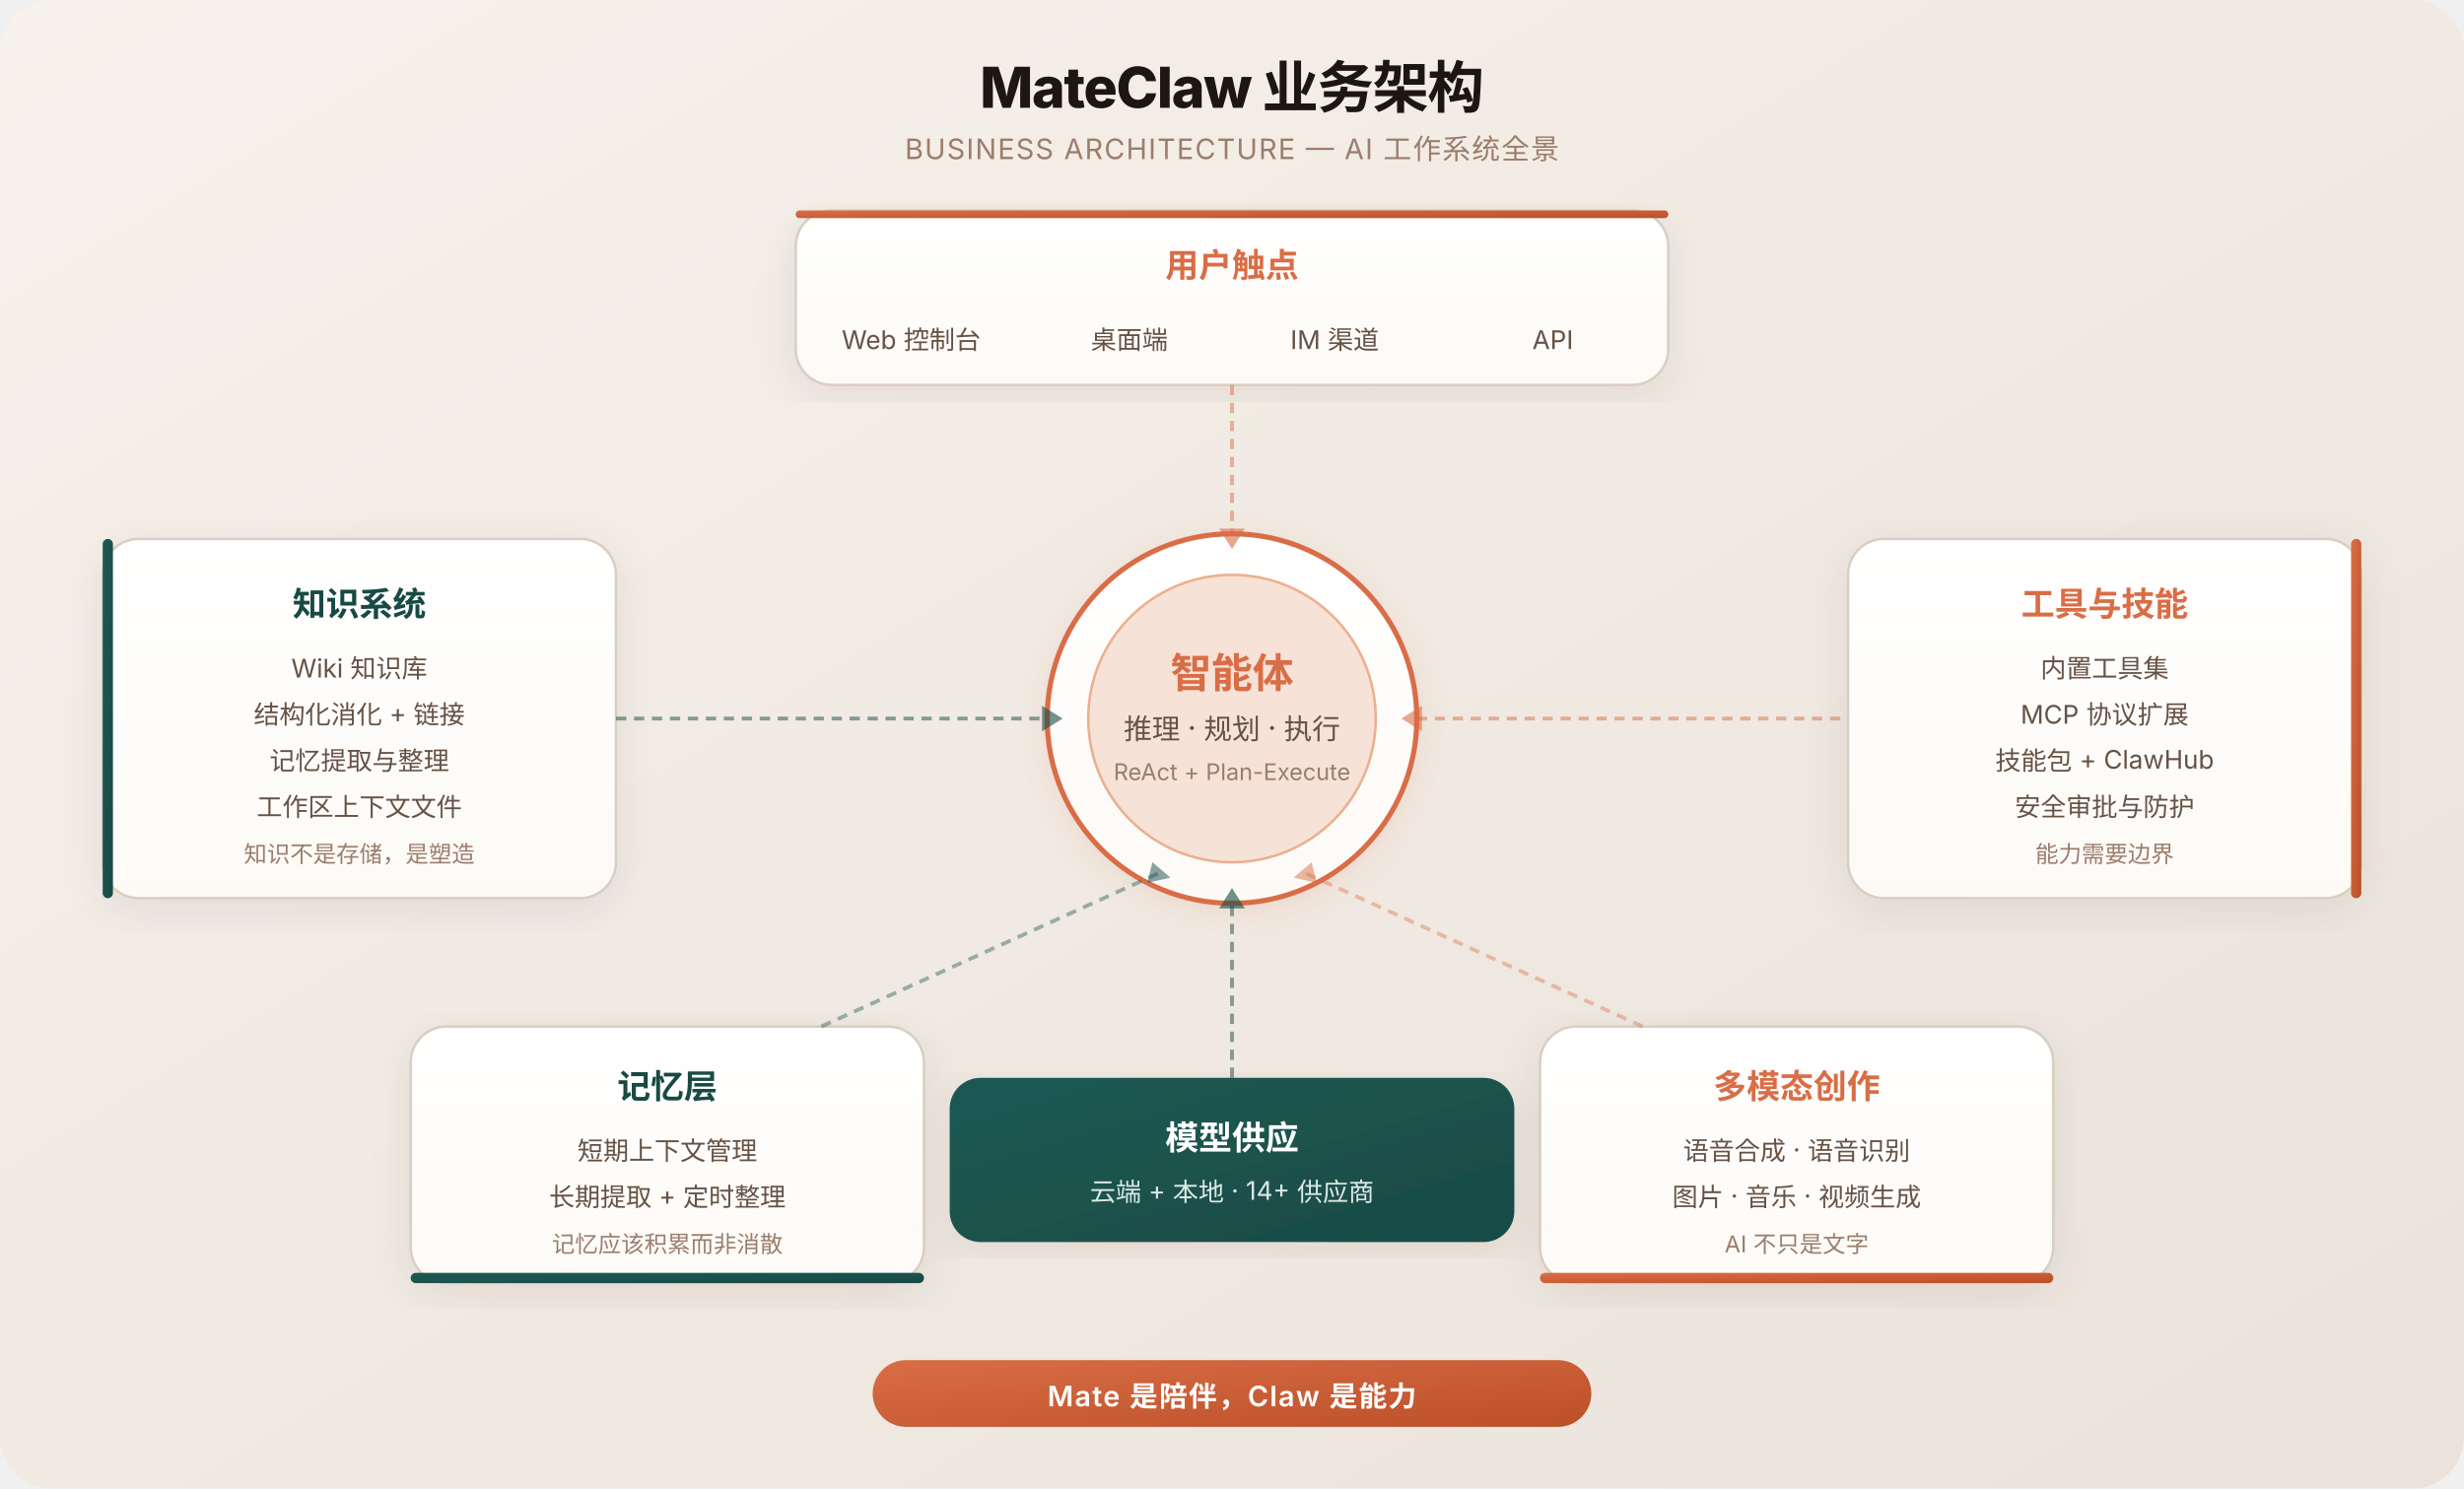
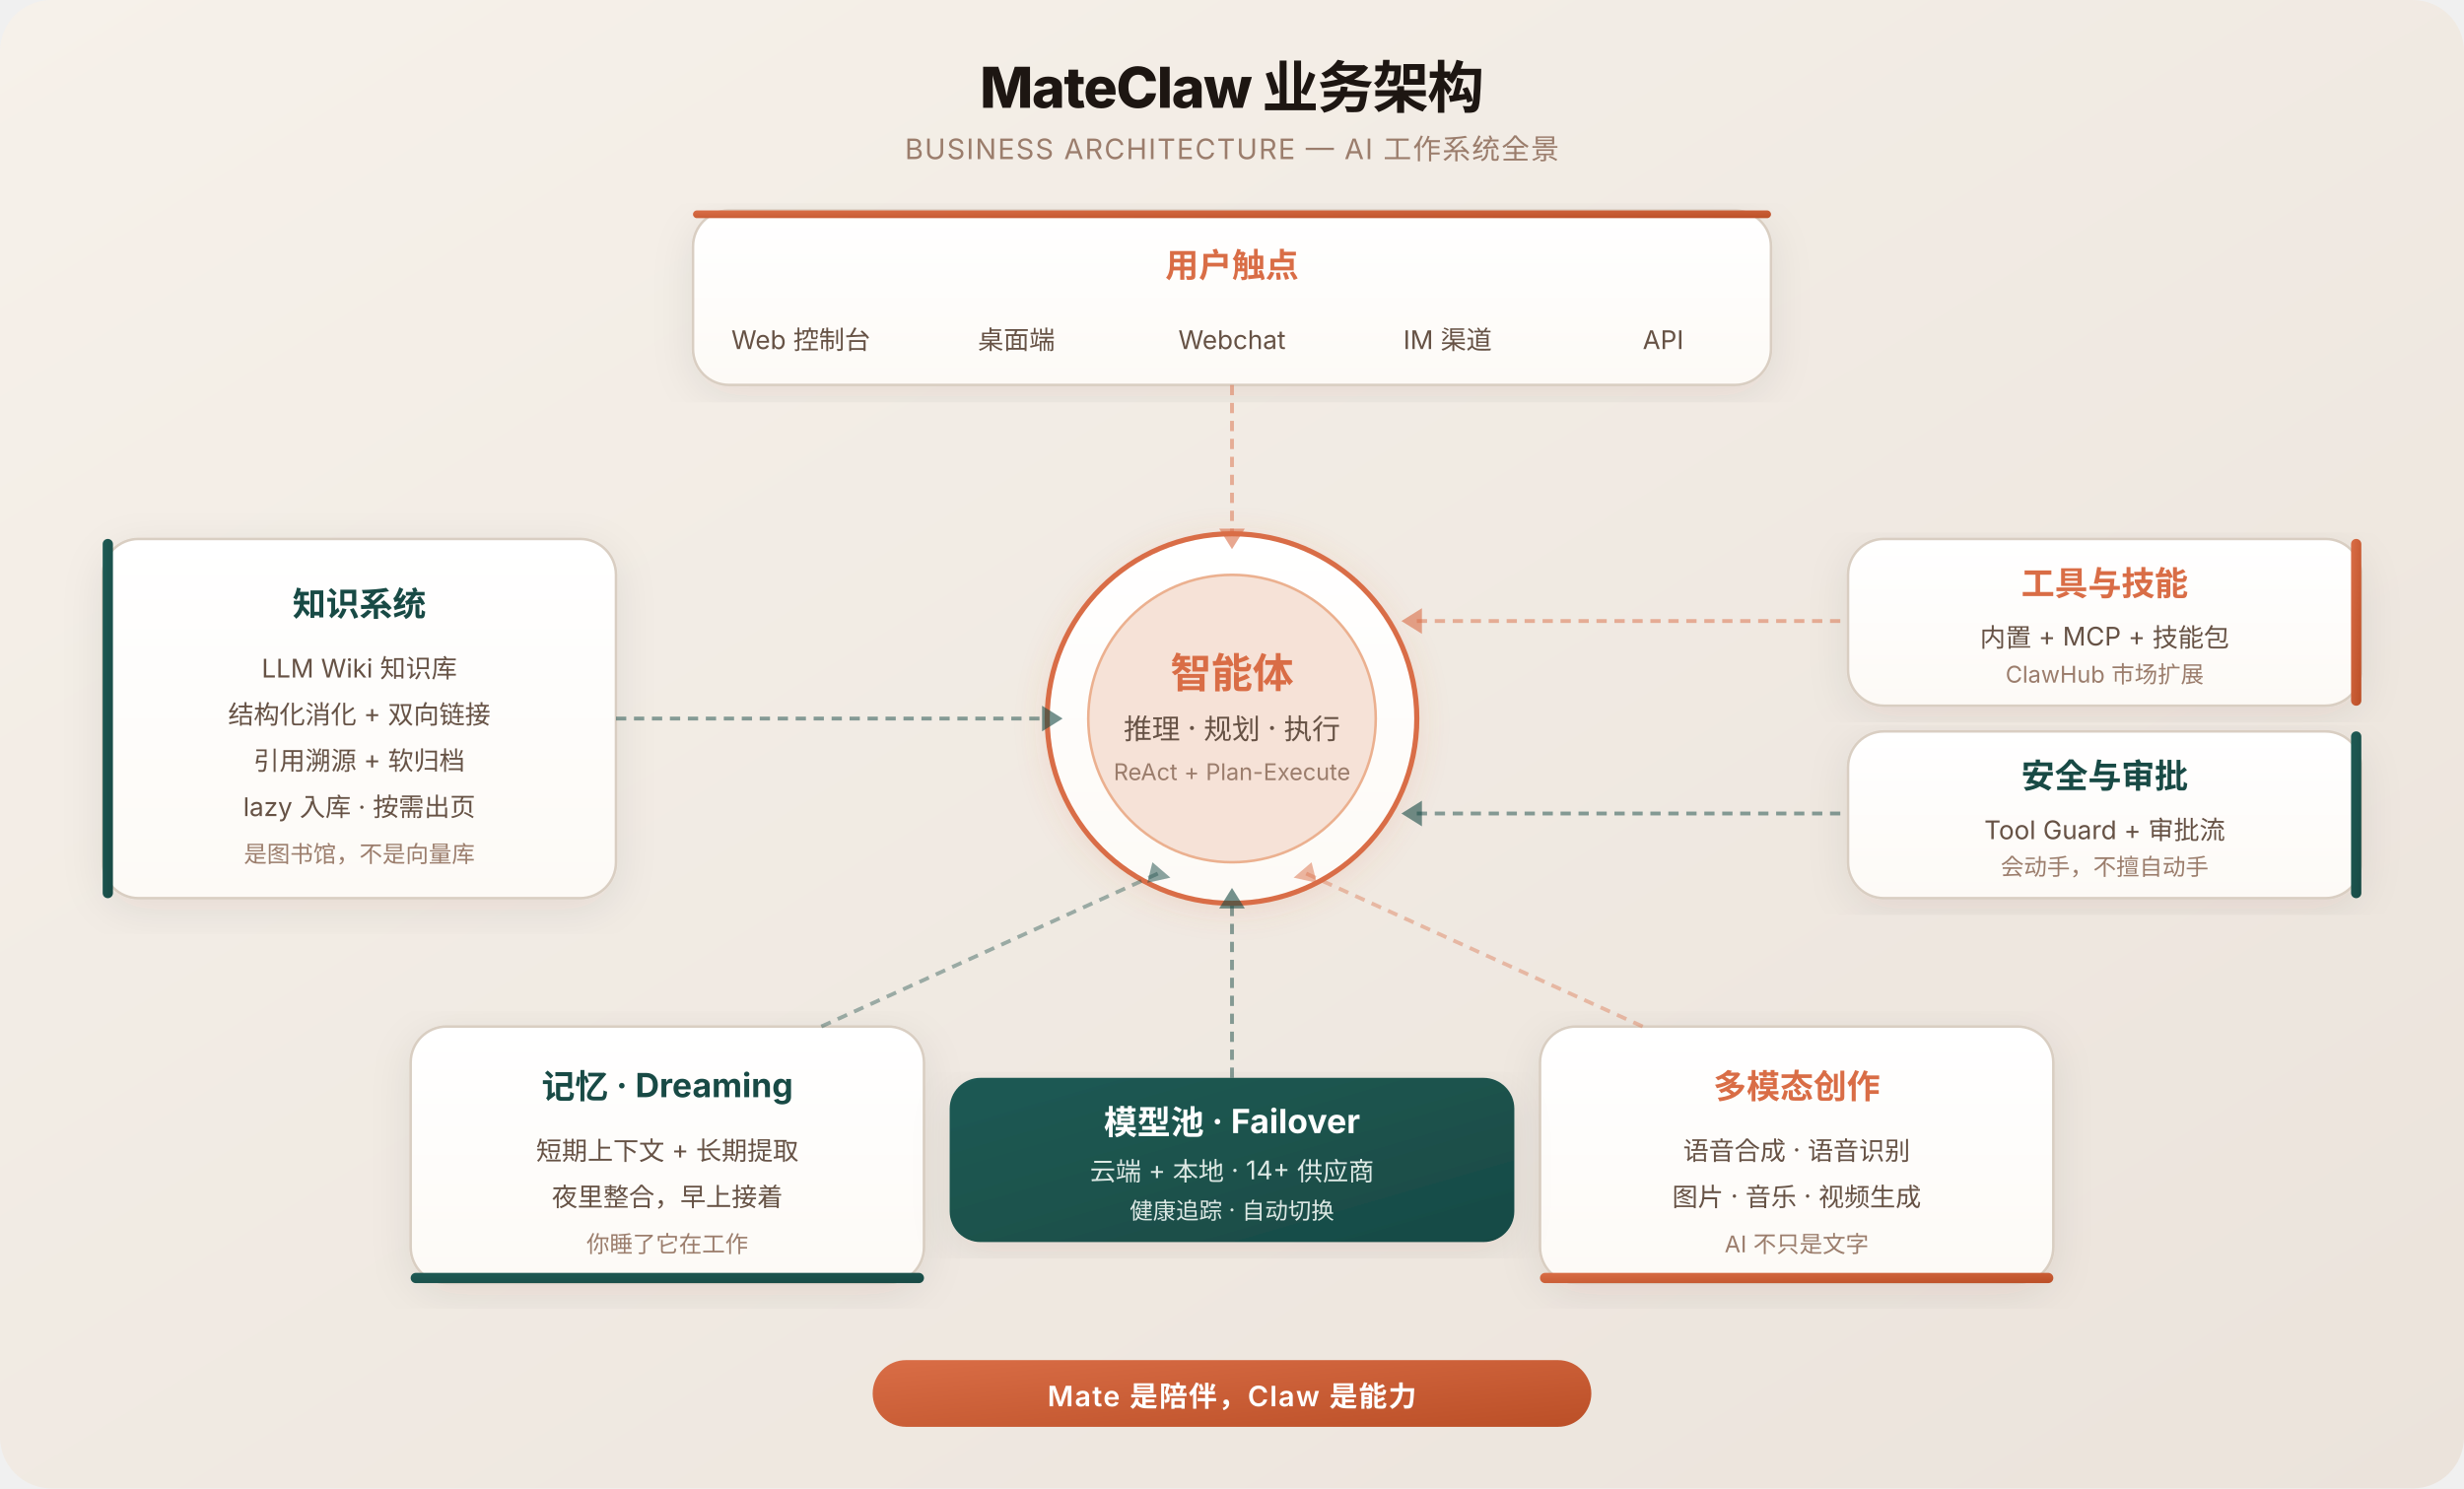
<svg xmlns="http://www.w3.org/2000/svg" viewBox="0 0 960 580" font-family="'Inter','PingFang SC','Microsoft YaHei',sans-serif">
  <defs>
    <linearGradient id="bg" x1="0" y1="0" x2="1" y2="1">
      <stop offset="0%" stop-color="#f6f1ea" />
      <stop offset="100%" stop-color="#ebe3db" />
    </linearGradient>
    <linearGradient id="primary" x1="0" y1="0" x2="1" y2="1">
      <stop offset="0%" stop-color="#d96d46" />
      <stop offset="100%" stop-color="#bb4f27" />
    </linearGradient>
    <linearGradient id="accent" x1="0" y1="0" x2="1" y2="1">
      <stop offset="0%" stop-color="#1e5a54" />
      <stop offset="100%" stop-color="#184a45" />
    </linearGradient>
    <linearGradient id="warm" x1="0" y1="0" x2="0" y2="1">
      <stop offset="0%" stop-color="#ffffff" />
      <stop offset="100%" stop-color="#fdfaf6" />
    </linearGradient>
    <filter id="shadow">
      <feDropShadow dx="0" dy="4" stdDeviation="8" flood-color="#3a2013" flood-opacity="0.08" />
    </filter>
    <filter id="glow">
      <feDropShadow dx="0" dy="2" stdDeviation="6" flood-color="#d96d46" flood-opacity="0.15" />
    </filter>
  </defs>
  <rect width="960" height="580" rx="20" fill="url(#bg)" />
  <text x="480" y="42" text-anchor="middle" font-size="22" font-weight="800" fill="#1d1612" letter-spacing="-0.5">MateClaw 业务架构</text>
  <text x="480" y="62" text-anchor="middle" font-size="11" fill="#9b7d6c" letter-spacing="0.5">BUSINESS ARCHITECTURE — AI 工作系统全景</text>
  <circle cx="480" cy="280" r="72" fill="url(#warm)" stroke="#d96d46" stroke-width="2" filter="url(#glow)" />
  <circle cx="480" cy="280" r="56" fill="#f6e2d7" stroke="#ebb08f" stroke-width="1" />
  <text x="480" y="268" text-anchor="middle" font-size="16" font-weight="800" fill="#d96d46">智能体</text>
  <text x="480" y="288" text-anchor="middle" font-size="11" font-weight="500" fill="#665245">推理 · 规划 · 执行</text>
  <text x="480" y="304" text-anchor="middle" font-size="9" fill="#9b7d6c">ReAct + Plan-Execute</text>
-   <rect x="310" y="82" width="340" height="68" rx="14" fill="url(#warm)" stroke="#d9cec2" stroke-width="1" filter="url(#shadow)" />
-   <rect x="310" y="82" width="340" height="3" rx="1.5" fill="url(#primary)" />
+   <rect x="270" y="82" width="420" height="68" rx="14" fill="url(#warm)" stroke="#d9cec2" stroke-width="1" filter="url(#shadow)" />
+   <rect x="270" y="82" width="420" height="3" rx="1.5" fill="url(#primary)" />
  <text x="480" y="108" text-anchor="middle" font-size="13" font-weight="700" fill="#d96d46">用户触点</text>
-   <text x="355" y="136" text-anchor="middle" font-size="10" fill="#665245">Web 控制台</text>
-   <text x="440" y="136" text-anchor="middle" font-size="10" fill="#665245">桌面端</text>
-   <text x="520" y="136" text-anchor="middle" font-size="10" fill="#665245">IM 渠道</text>
-   <text x="605" y="136" text-anchor="middle" font-size="10" fill="#665245">API</text>
+   <text x="312" y="136" text-anchor="middle" font-size="10" fill="#665245">Web 控制台</text>
+   <text x="396" y="136" text-anchor="middle" font-size="10" fill="#665245">桌面端</text>
+   <text x="480" y="136" text-anchor="middle" font-size="10" fill="#665245">Webchat</text>
+   <text x="564" y="136" text-anchor="middle" font-size="10" fill="#665245">IM 渠道</text>
+   <text x="648" y="136" text-anchor="middle" font-size="10" fill="#665245">API</text>
  <line x1="480" y1="150" x2="480" y2="208" stroke="#d96d46" stroke-width="1.5" stroke-dasharray="4,3" opacity="0.5" />
  <polygon points="475,206 480,214 485,206" fill="#d96d46" opacity="0.6" />
  <rect x="40" y="210" width="200" height="140" rx="14" fill="url(#warm)" stroke="#d9cec2" stroke-width="1" filter="url(#shadow)" />
  <rect x="40" y="210" width="4" height="140" rx="2" fill="url(#accent)" />
  <text x="140" y="240" text-anchor="middle" font-size="13" font-weight="700" fill="#184a45">知识系统</text>
-   <text x="140" y="264" text-anchor="middle" font-size="10" fill="#665245">Wiki 知识库</text>
-   <text x="140" y="282" text-anchor="middle" font-size="10" fill="#665245">结构化消化 + 链接</text>
-   <text x="140" y="300" text-anchor="middle" font-size="10" fill="#665245">记忆提取与整理</text>
-   <text x="140" y="318" text-anchor="middle" font-size="10" fill="#665245">工作区上下文文件</text>
-   <text x="140" y="336" text-anchor="middle" font-size="9" fill="#9b7d6c">知识不是存储，是塑造</text>
+   <text x="140" y="264" text-anchor="middle" font-size="10" fill="#665245">LLM Wiki 知识库</text>
+   <text x="140" y="282" text-anchor="middle" font-size="10" fill="#665245">结构化消化 + 双向链接</text>
+   <text x="140" y="300" text-anchor="middle" font-size="10" fill="#665245">引用溯源 + 软归档</text>
+   <text x="140" y="318" text-anchor="middle" font-size="10" fill="#665245">lazy 入库 · 按需出页</text>
+   <text x="140" y="336" text-anchor="middle" font-size="9" fill="#9b7d6c">是图书馆，不是向量库</text>
  <line x1="240" y1="280" x2="408" y2="280" stroke="#184a45" stroke-width="1.5" stroke-dasharray="4,3" opacity="0.5" />
  <polygon points="406,275 414,280 406,285" fill="#184a45" opacity="0.6" />
-   <rect x="720" y="210" width="200" height="140" rx="14" fill="url(#warm)" stroke="#d9cec2" stroke-width="1" filter="url(#shadow)" />
-   <rect x="916" y="210" width="4" height="140" rx="2" fill="url(#primary)" />
-   <text x="820" y="240" text-anchor="middle" font-size="13" font-weight="700" fill="#d96d46">工具与技能</text>
-   <text x="820" y="264" text-anchor="middle" font-size="10" fill="#665245">内置工具集</text>
-   <text x="820" y="282" text-anchor="middle" font-size="10" fill="#665245">MCP 协议扩展</text>
-   <text x="820" y="300" text-anchor="middle" font-size="10" fill="#665245">技能包 + ClawHub</text>
-   <text x="820" y="318" text-anchor="middle" font-size="10" fill="#665245">安全审批与防护</text>
-   <text x="820" y="336" text-anchor="middle" font-size="9" fill="#9b7d6c">能力需要边界</text>
-   <line x1="552" y1="280" x2="720" y2="280" stroke="#d96d46" stroke-width="1.5" stroke-dasharray="4,3" opacity="0.5" />
-   <polygon points="554,275 546,280 554,285" fill="#d96d46" opacity="0.6" />
+   <rect x="720" y="210" width="200" height="65" rx="14" fill="url(#warm)" stroke="#d9cec2" stroke-width="1" filter="url(#shadow)" />
+   <rect x="916" y="210" width="4" height="65" rx="2" fill="url(#primary)" />
+   <text x="820" y="232" text-anchor="middle" font-size="13" font-weight="700" fill="#d96d46">工具与技能</text>
+   <text x="820" y="252" text-anchor="middle" font-size="10" fill="#665245">内置 + MCP + 技能包</text>
+   <text x="820" y="266" text-anchor="middle" font-size="9" fill="#9b7d6c">ClawHub 市场扩展</text>
+   <line x1="552" y1="242" x2="720" y2="242" stroke="#d96d46" stroke-width="1.5" stroke-dasharray="4,3" opacity="0.5" />
+   <polygon points="554,237 546,242 554,247" fill="#d96d46" opacity="0.6" />
+   <rect x="720" y="285" width="200" height="65" rx="14" fill="url(#warm)" stroke="#d9cec2" stroke-width="1" filter="url(#shadow)" />
+   <rect x="916" y="285" width="4" height="65" rx="2" fill="url(#accent)" />
+   <text x="820" y="307" text-anchor="middle" font-size="13" font-weight="700" fill="#184a45">安全与审批</text>
+   <text x="820" y="327" text-anchor="middle" font-size="10" fill="#665245">Tool Guard + 审批流</text>
+   <text x="820" y="341" text-anchor="middle" font-size="9" fill="#9b7d6c">会动手，不擅自动手</text>
+   <line x1="552" y1="317" x2="720" y2="317" stroke="#184a45" stroke-width="1.5" stroke-dasharray="4,3" opacity="0.5" />
+   <polygon points="554,312 546,317 554,322" fill="#184a45" opacity="0.6" />
  <rect x="160" y="400" width="200" height="100" rx="14" fill="url(#warm)" stroke="#d9cec2" stroke-width="1" filter="url(#shadow)" />
  <rect x="160" y="496" width="200" height="4" rx="2" fill="url(#accent)" />
-   <text x="260" y="428" text-anchor="middle" font-size="13" font-weight="700" fill="#184a45">记忆层</text>
-   <text x="260" y="452" text-anchor="middle" font-size="10" fill="#665245">短期上下文管理</text>
-   <text x="260" y="470" text-anchor="middle" font-size="10" fill="#665245">长期提取 + 定时整理</text>
-   <text x="260" y="488" text-anchor="middle" font-size="9" fill="#9b7d6c">记忆应该积累而非消散</text>
+   <text x="260" y="428" text-anchor="middle" font-size="13" font-weight="700" fill="#184a45">记忆 · Dreaming</text>
+   <text x="260" y="452" text-anchor="middle" font-size="10" fill="#665245">短期上下文 + 长期提取</text>
+   <text x="260" y="470" text-anchor="middle" font-size="10" fill="#665245">夜里整合，早上接着</text>
+   <text x="260" y="488" text-anchor="middle" font-size="9" fill="#9b7d6c">你睡了它在工作</text>
  <line x1="320" y1="400" x2="452" y2="340" stroke="#184a45" stroke-width="1.5" stroke-dasharray="4,3" opacity="0.4" />
  <polygon points="449,336 456,342 447,344" fill="#184a45" opacity="0.5" />
  <rect x="600" y="400" width="200" height="100" rx="14" fill="url(#warm)" stroke="#d9cec2" stroke-width="1" filter="url(#shadow)" />
  <rect x="600" y="496" width="200" height="4" rx="2" fill="url(#primary)" />
  <text x="700" y="428" text-anchor="middle" font-size="13" font-weight="700" fill="#d96d46">多模态创作</text>
  <text x="700" y="452" text-anchor="middle" font-size="10" fill="#665245">语音合成 · 语音识别</text>
  <text x="700" y="470" text-anchor="middle" font-size="10" fill="#665245">图片 · 音乐 · 视频生成</text>
  <text x="700" y="488" text-anchor="middle" font-size="9" fill="#9b7d6c">AI 不只是文字</text>
  <line x1="640" y1="400" x2="508" y2="340" stroke="#d96d46" stroke-width="1.5" stroke-dasharray="4,3" opacity="0.4" />
  <polygon points="513,344 504,342 511,336" fill="#d96d46" opacity="0.5" />
  <rect x="370" y="420" width="220" height="64" rx="12" fill="url(#accent)" filter="url(#shadow)" />
-   <text x="480" y="448" text-anchor="middle" font-size="13" font-weight="700" fill="#ffffff">模型供应</text>
-   <text x="480" y="468" text-anchor="middle" font-size="10" fill="#dce8e4">云端 + 本地 · 14+ 供应商</text>
+   <text x="480" y="442" text-anchor="middle" font-size="13" font-weight="700" fill="#ffffff">模型池 · Failover</text>
+   <text x="480" y="460" text-anchor="middle" font-size="10" fill="#dce8e4">云端 + 本地 · 14+ 供应商</text>
+   <text x="480" y="475" text-anchor="middle" font-size="9" fill="#dce8e4">健康追踪 · 自动切换</text>
  <line x1="480" y1="420" x2="480" y2="352" stroke="#184a45" stroke-width="1.5" stroke-dasharray="4,3" opacity="0.5" />
  <polygon points="475,354 480,346 485,354" fill="#184a45" opacity="0.6" />
  <rect x="340" y="530" width="280" height="26" rx="13" fill="url(#primary)" />
  <text x="480" y="548" text-anchor="middle" font-size="11" font-weight="600" fill="#fff" letter-spacing="0.5">Mate 是陪伴，Claw 是能力</text>
</svg>
